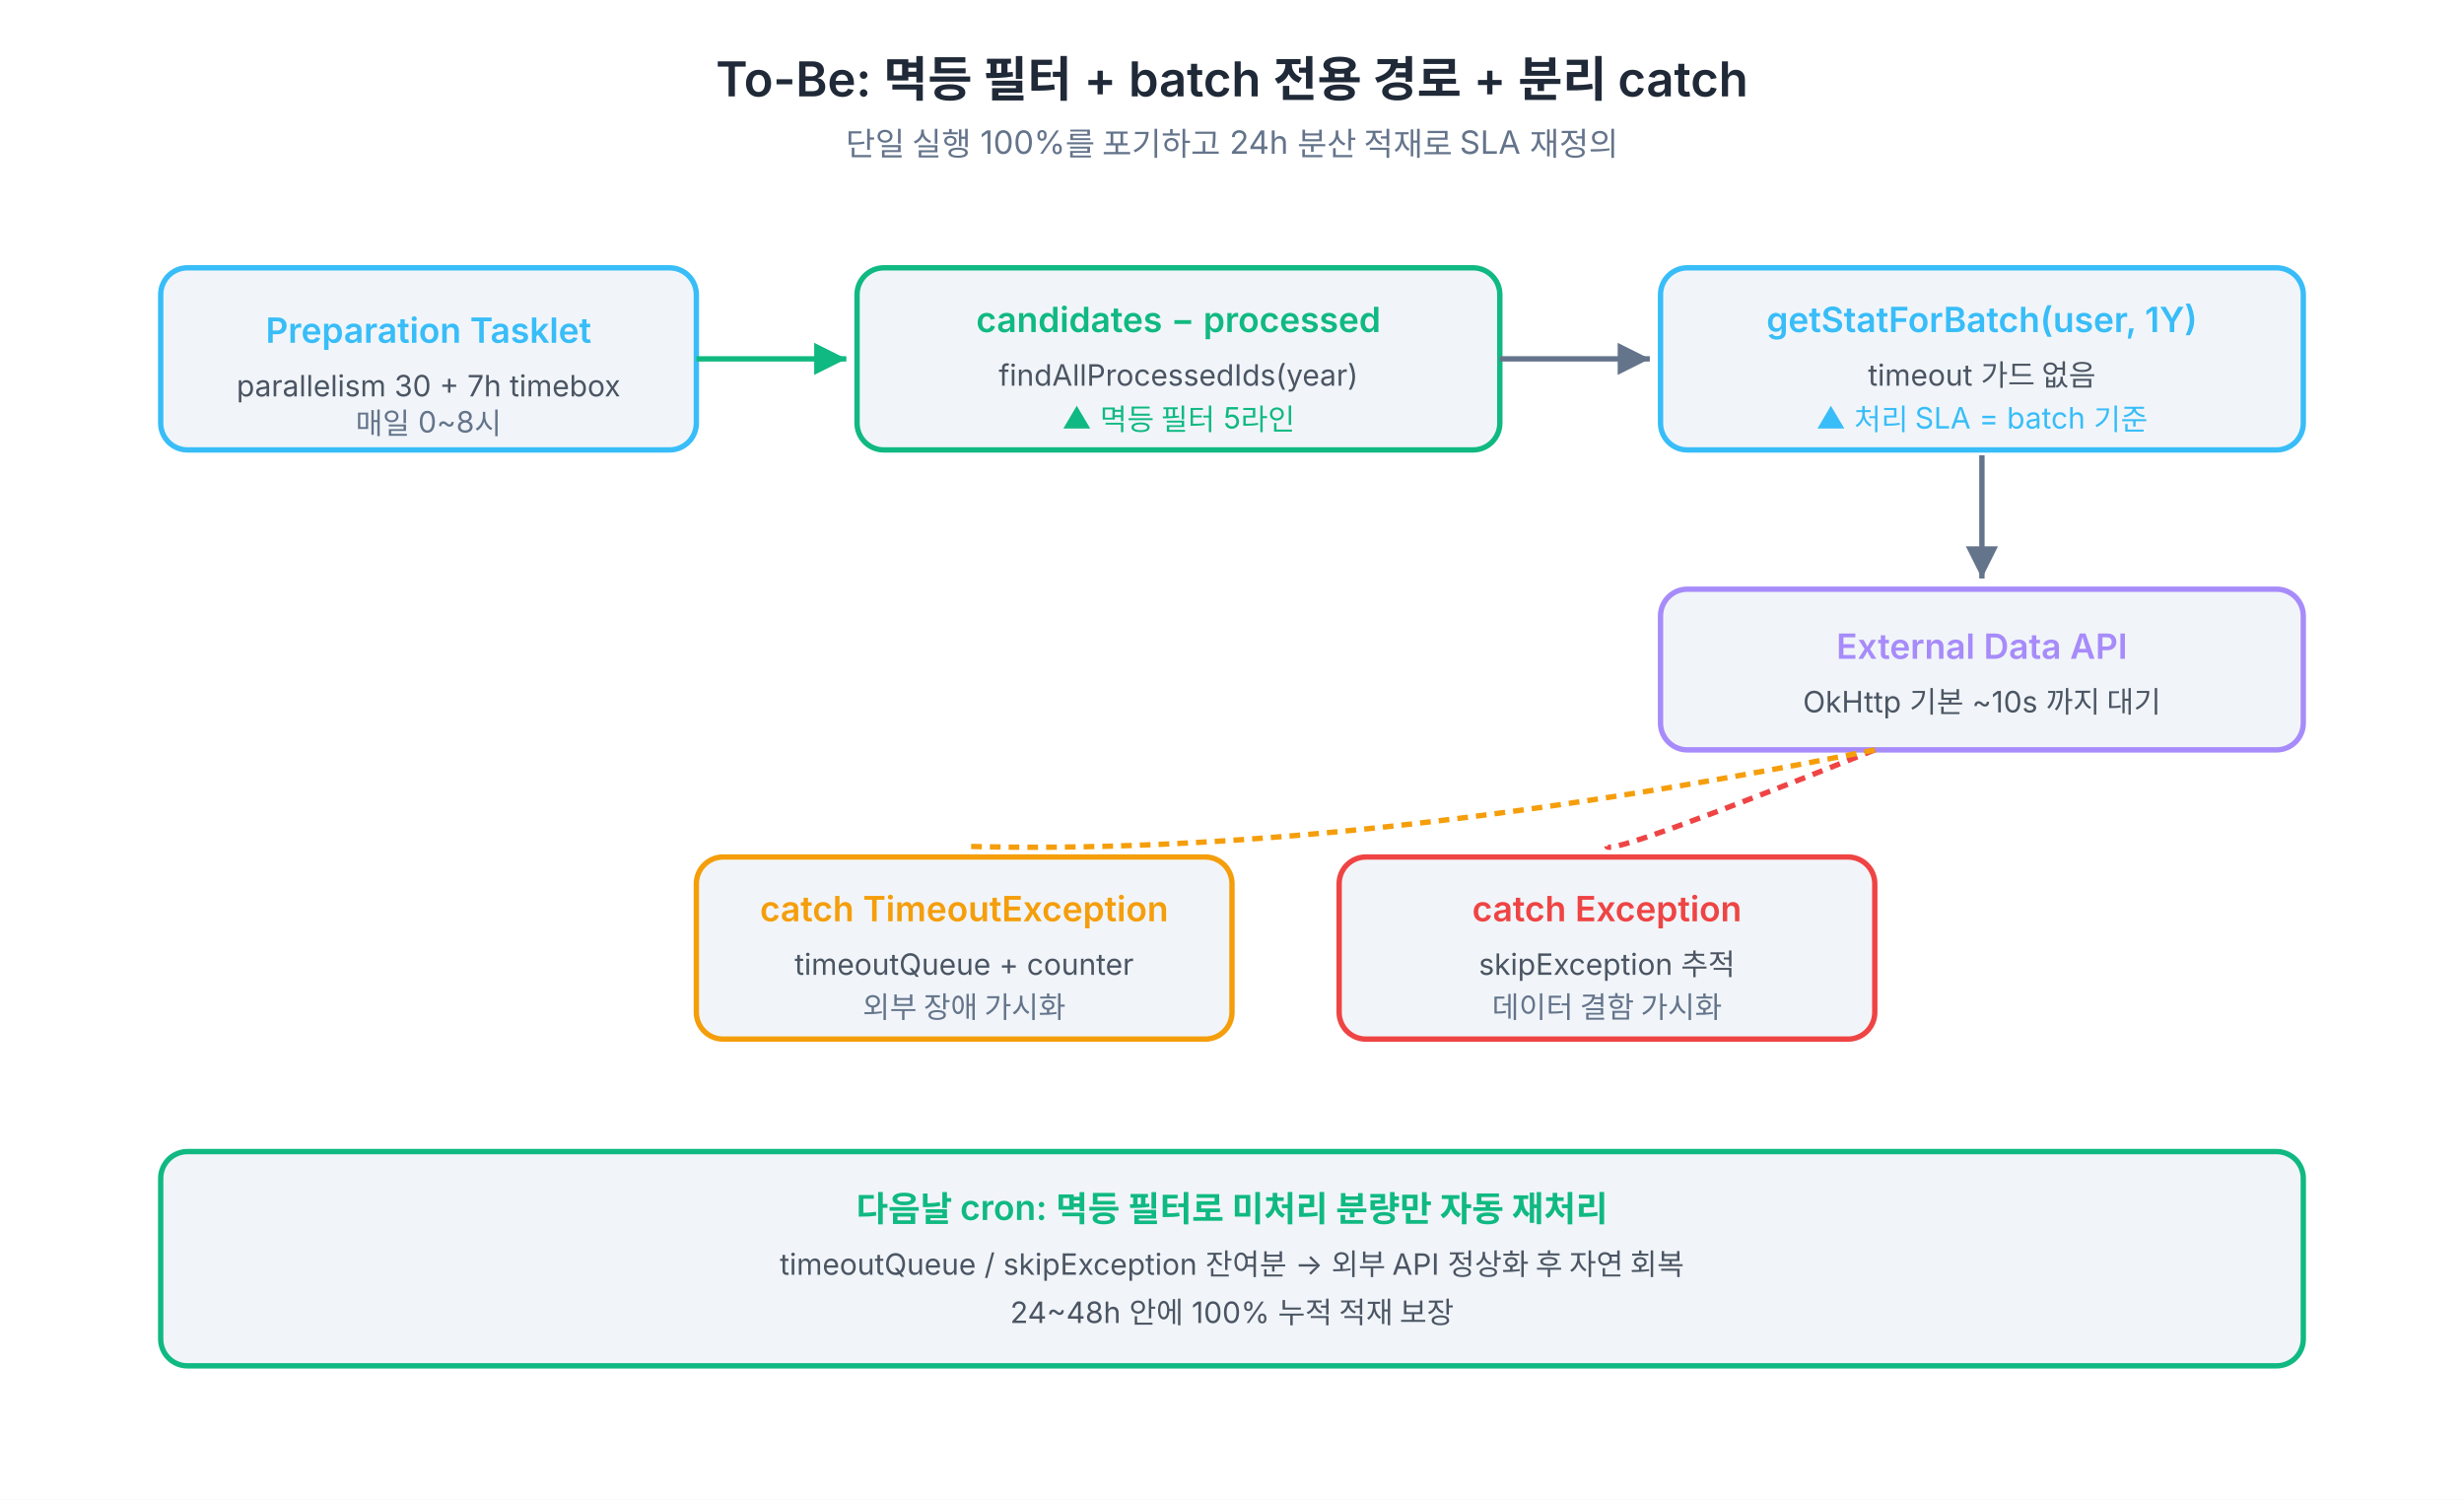
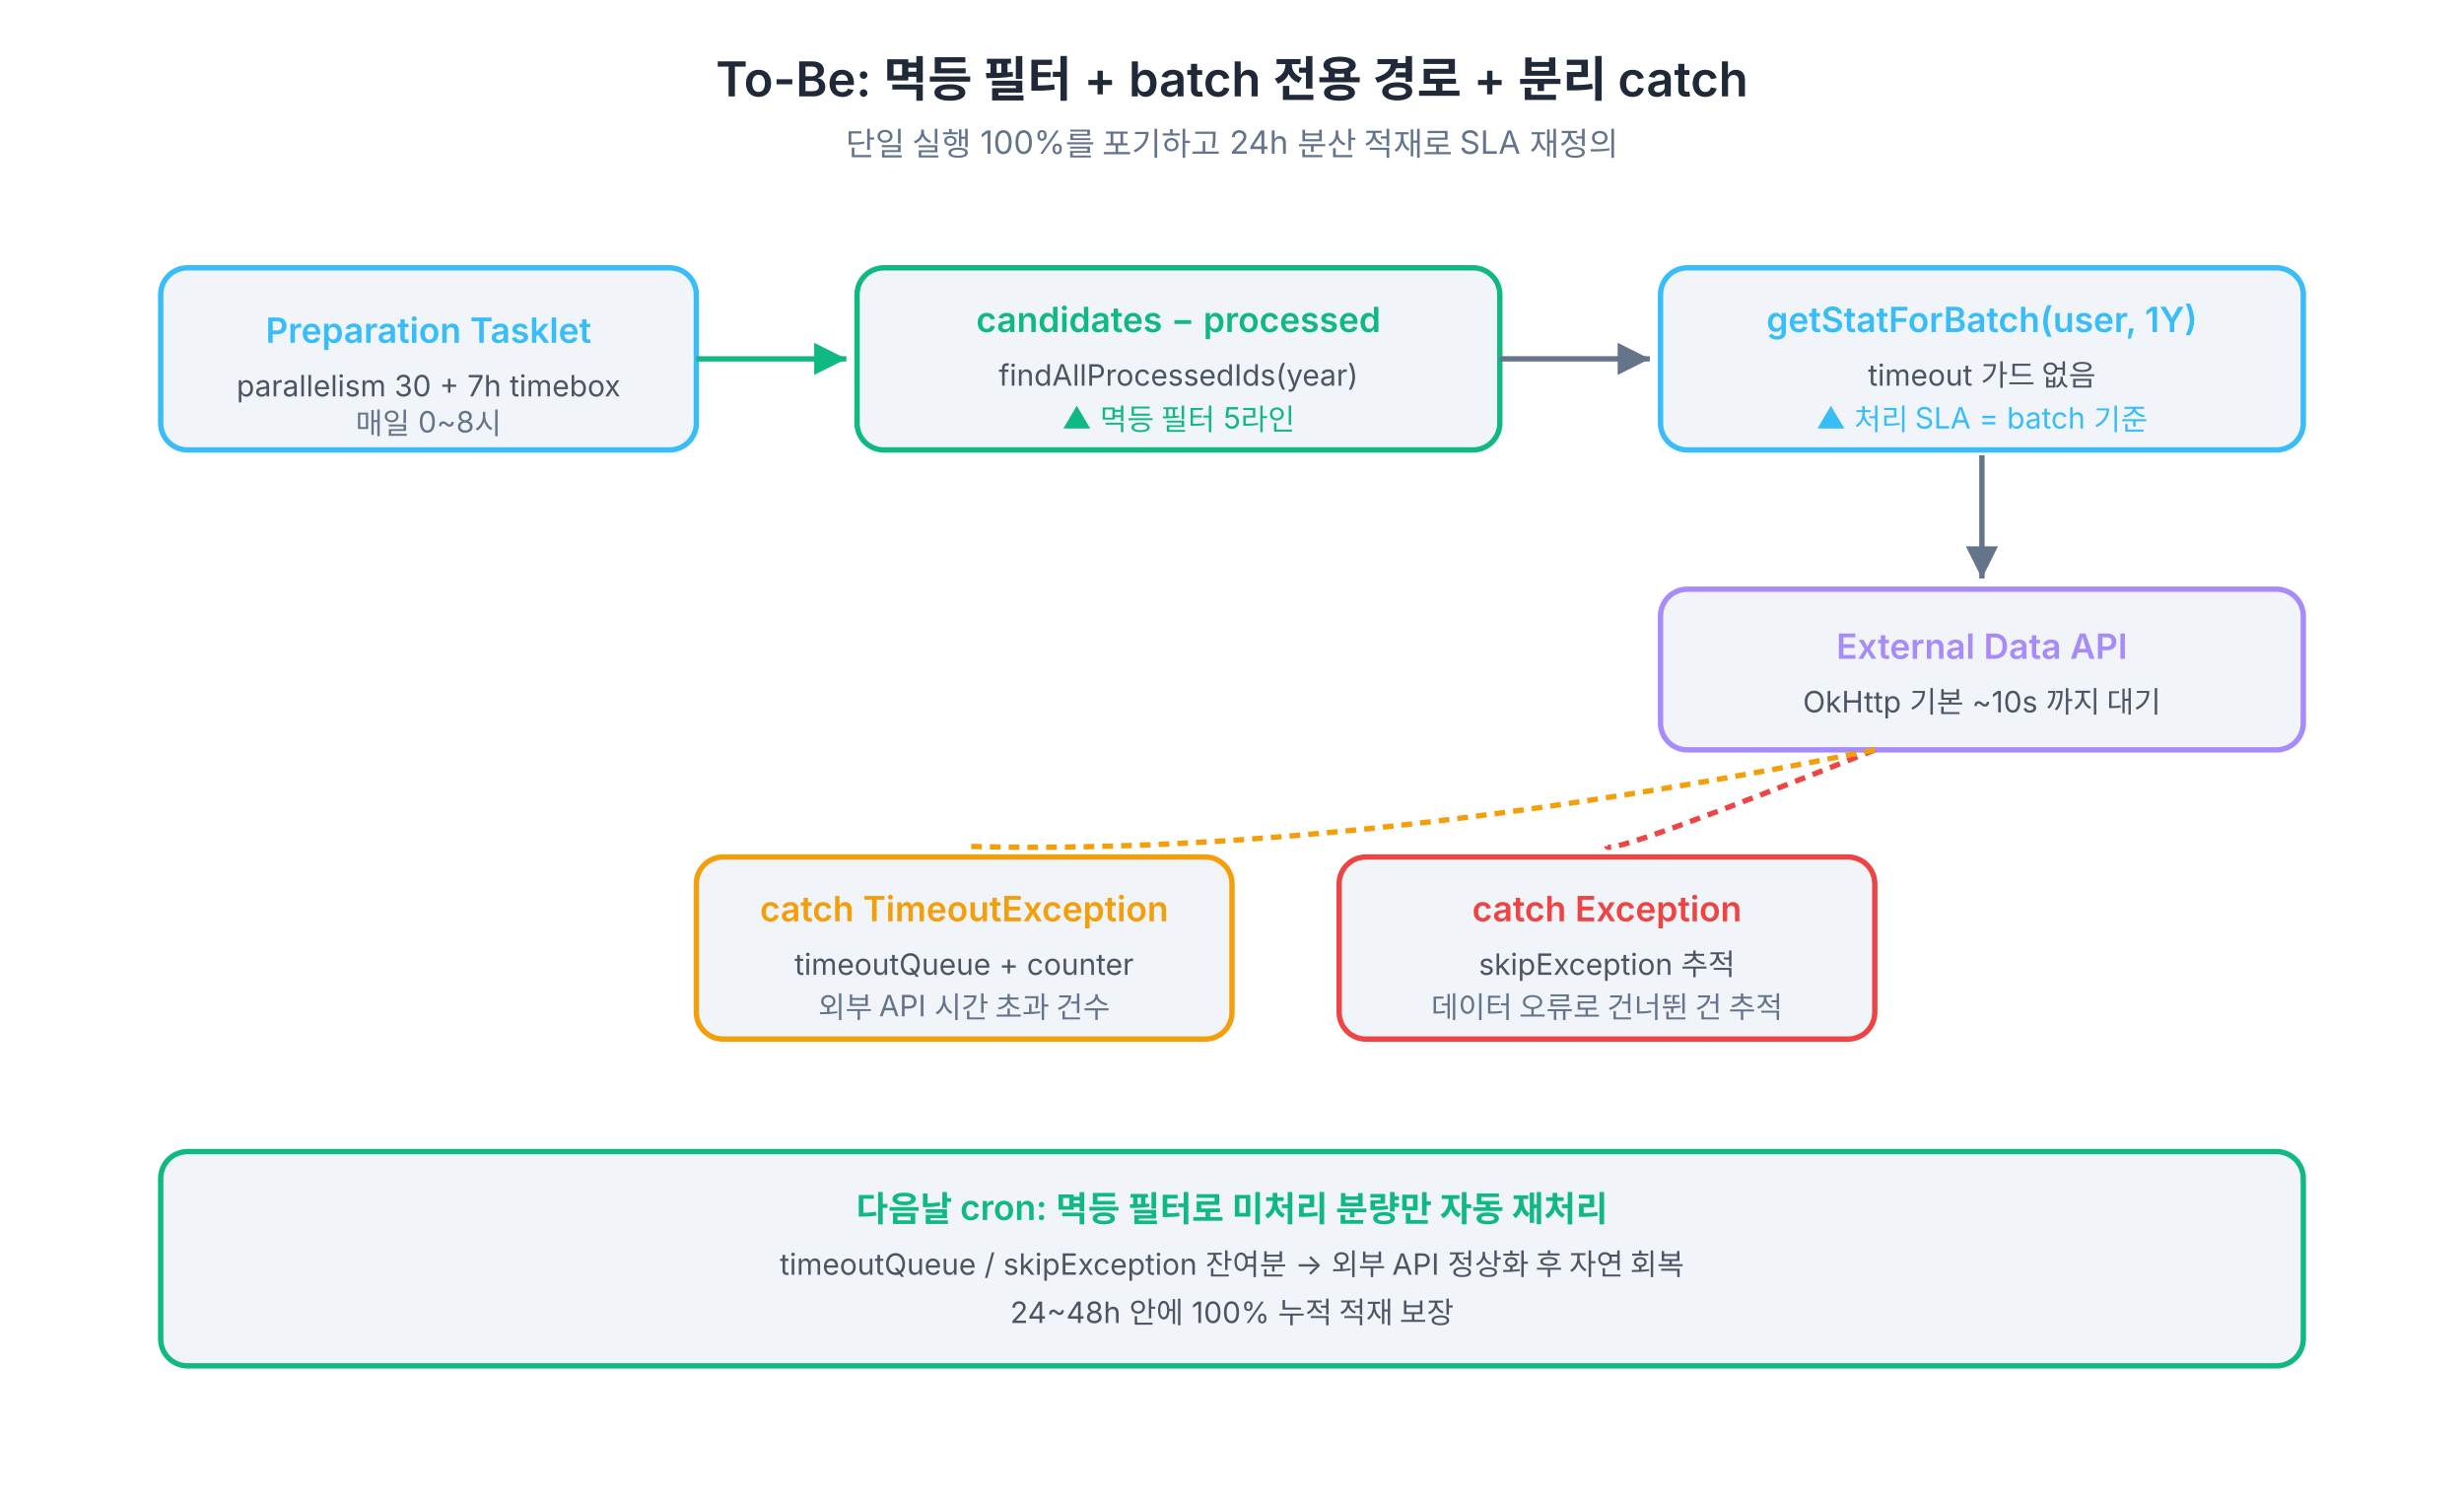
<svg xmlns="http://www.w3.org/2000/svg" viewBox="0 0 920 560" font-family="system-ui, -apple-system, sans-serif">
  <rect width="920" height="560" fill="#ffffff" />
  <text x="460" y="36" fill="#1f2937" font-size="18" font-weight="600" text-anchor="middle">To-Be: 멱등 필터 + batch 전용 경로 + 분리 catch</text>
  <text x="460" y="58" fill="#64748b" font-size="12" text-anchor="middle">단일 실행 100%를 포기하고 24h 분산 적재로 SLA 재정의</text>
  <defs>
    <marker id="arrToBe" viewBox="0 0 10 10" refX="10" refY="5" markerWidth="6" markerHeight="6" orient="auto">
      <path d="M 0 0 L 10 5 L 0 10 z" fill="#64748b" />
    </marker>
    <marker id="arrOk" viewBox="0 0 10 10" refX="10" refY="5" markerWidth="6" markerHeight="6" orient="auto">
      <path d="M 0 0 L 10 5 L 0 10 z" fill="#10b981" />
    </marker>
    <marker id="arrTimeout" viewBox="0 0 10 10" refX="10" refY="5" markerWidth="6" markerHeight="6" orient="auto">
      <path d="M 0 0 L 10 5 L 0 10 z" fill="#f59e0b" />
    </marker>
  </defs>
  <rect x="60" y="100" width="200" height="68" rx="10" fill="#f1f5f9" stroke="#38bdf8" stroke-width="2" />
  <text x="160" y="128" fill="#38bdf8" font-size="13" font-weight="600" text-anchor="middle">Preparation Tasklet</text>
  <text x="160" y="148" fill="#4b5563" font-size="11" text-anchor="middle">parallelism 30 + 7h timebox</text>
  <text x="160" y="162" fill="#64748b" font-size="11" text-anchor="middle">매일 0~8시</text>
  <rect x="320" y="100" width="240" height="68" rx="10" fill="#f1f5f9" stroke="#10b981" stroke-width="2" />
  <text x="440" y="124" fill="#10b981" font-size="13" font-weight="600" text-anchor="middle">candidates − processed</text>
  <text x="440" y="144" fill="#4b5563" font-size="11" text-anchor="middle">findAllProcessedIds(year)</text>
  <text x="440" y="160" fill="#10b981" font-size="11" text-anchor="middle">▲ 멱등 필터 5라인</text>
  <rect x="620" y="100" width="240" height="68" rx="10" fill="#f1f5f9" stroke="#38bdf8" stroke-width="2" />
  <text x="740" y="124" fill="#38bdf8" font-size="13" font-weight="600" text-anchor="middle">getStatForBatch(user, 1Y)</text>
  <text x="740" y="144" fill="#4b5563" font-size="11" text-anchor="middle">timeout 가드 없음</text>
  <text x="740" y="160" fill="#38bdf8" font-size="11" text-anchor="middle">▲ 처리 SLA = batch 기준</text>
  <line x1="260" y1="134" x2="316" y2="134" stroke="#10b981" stroke-width="2" marker-end="url(#arrOk)" />
  <line x1="560" y1="134" x2="616" y2="134" stroke="#64748b" stroke-width="2" marker-end="url(#arrToBe)" />
  <rect x="620" y="220" width="240" height="60" rx="10" fill="#f1f5f9" stroke="#a78bfa" stroke-width="2" />
  <text x="740" y="246" fill="#a78bfa" font-size="13" font-weight="600" text-anchor="middle">External Data API</text>
  <text x="740" y="266" fill="#4b5563" font-size="11" text-anchor="middle">OkHttp 기본 ~10s 까지 대기</text>
  <line x1="740" y1="170" x2="740" y2="216" stroke="#64748b" stroke-width="2" marker-end="url(#arrToBe)" />
  <rect x="260" y="320" width="200" height="68" rx="10" fill="#f1f5f9" stroke="#f59e0b" stroke-width="2" />
  <text x="360" y="344" fill="#f59e0b" font-size="13" font-weight="600" text-anchor="middle">catch TimeoutException</text>
  <text x="360" y="364" fill="#4b5563" font-size="11" text-anchor="middle">timeoutQueue + counter</text>
-   <text x="360" y="380" fill="#64748b" font-size="11" text-anchor="middle">외부 장애 가시화</text>
+   <text x="360" y="380" fill="#64748b" font-size="11" text-anchor="middle">외부 API 시간 초과 건수</text>
  <rect x="500" y="320" width="200" height="68" rx="10" fill="#f1f5f9" stroke="#ef4444" stroke-width="2" />
  <text x="600" y="344" fill="#ef4444" font-size="13" font-weight="600" text-anchor="middle">catch Exception</text>
  <text x="600" y="364" fill="#4b5563" font-size="11" text-anchor="middle">skipException 추적</text>
-   <text x="600" y="380" fill="#64748b" font-size="11" text-anchor="middle">데이터 결함 가시화</text>
+   <text x="600" y="380" fill="#64748b" font-size="11" text-anchor="middle">데이터 오류로 건너뛴 건 추적</text>
  <path d="M 700 280 Q 600 320 600 316" stroke="#ef4444" stroke-width="2" stroke-dasharray="4 3" fill="none" />
  <path d="M 700 280 Q 500 320 360 316" stroke="#f59e0b" stroke-width="2" stroke-dasharray="4 3" fill="none" />
  <rect x="60" y="430" width="800" height="80" rx="10" fill="#f1f5f9" stroke="#10b981" stroke-width="2" />
  <text x="460" y="456" fill="#10b981" font-size="13" font-weight="600" text-anchor="middle">다음날 cron: 멱등 필터로 미처리 분량만 자동 재처리</text>
  <text x="460" y="476" fill="#4b5563" font-size="11" text-anchor="middle">timeoutQueue / skipException 잔여분 → 외부 API 정상화 후 자연 회복</text>
  <text x="460" y="494" fill="#4b5563" font-size="11" text-anchor="middle">24~48h 안에 100% 누적 적재 보장</text>
</svg>
